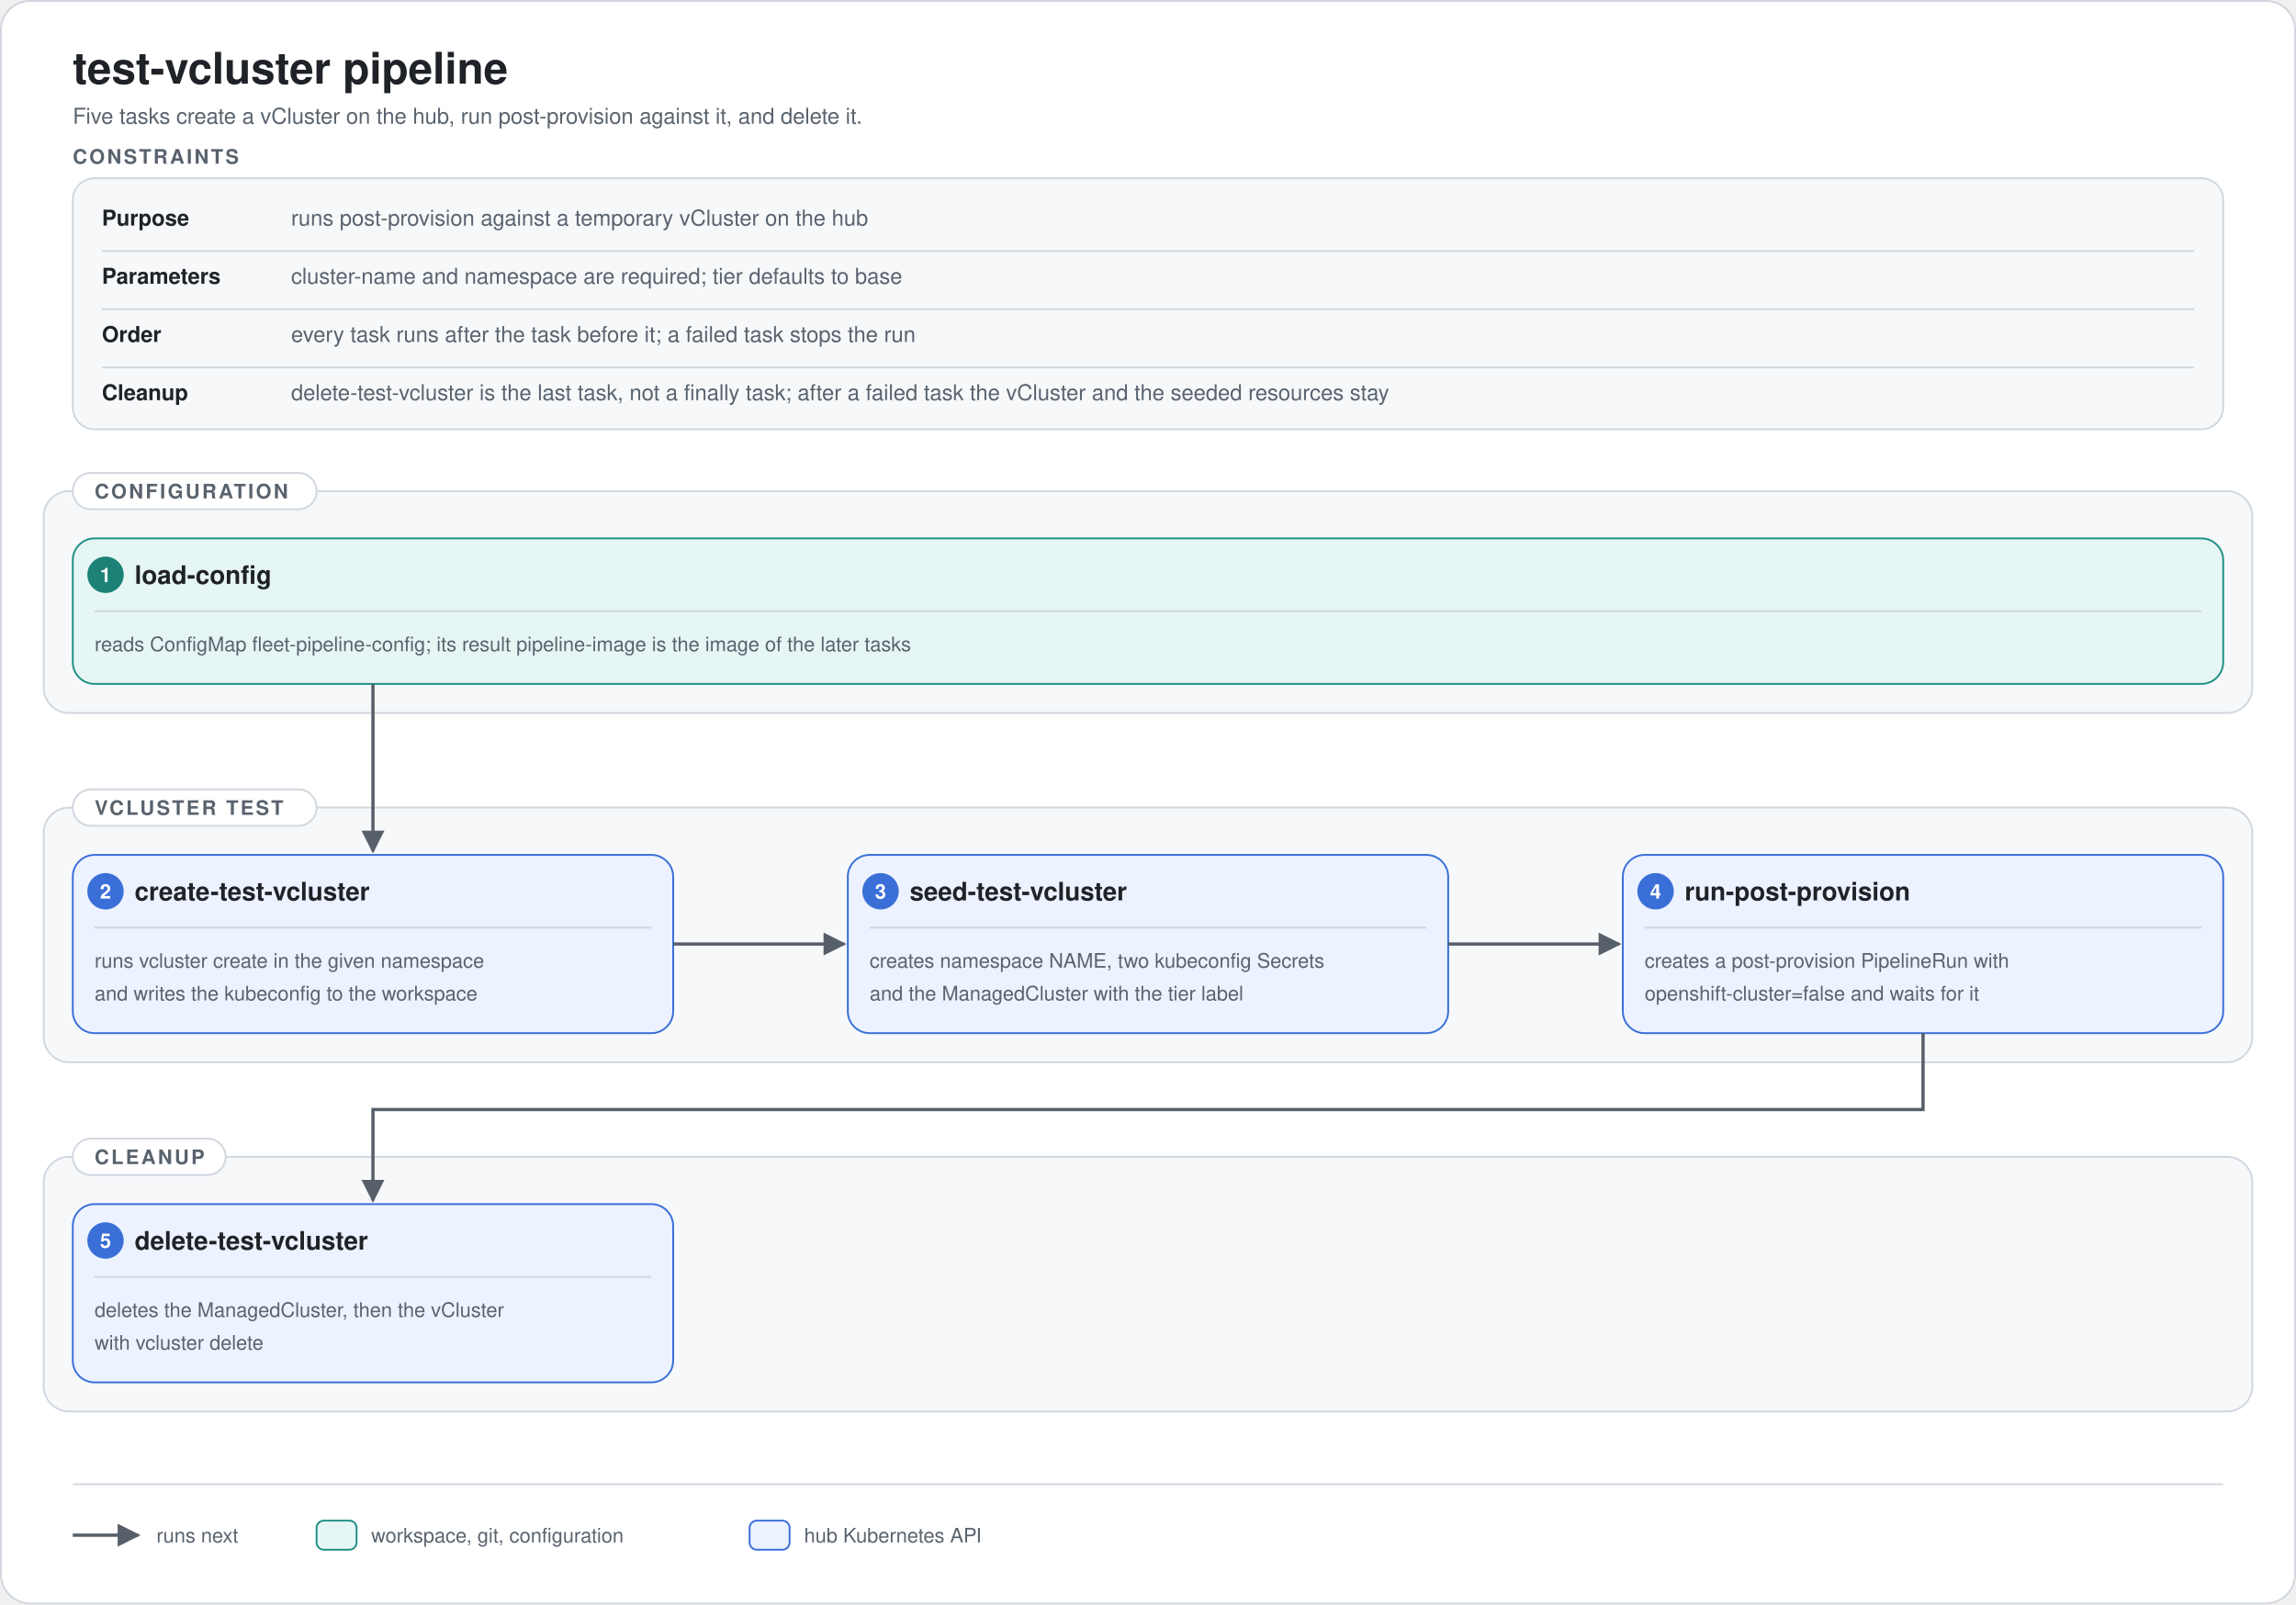
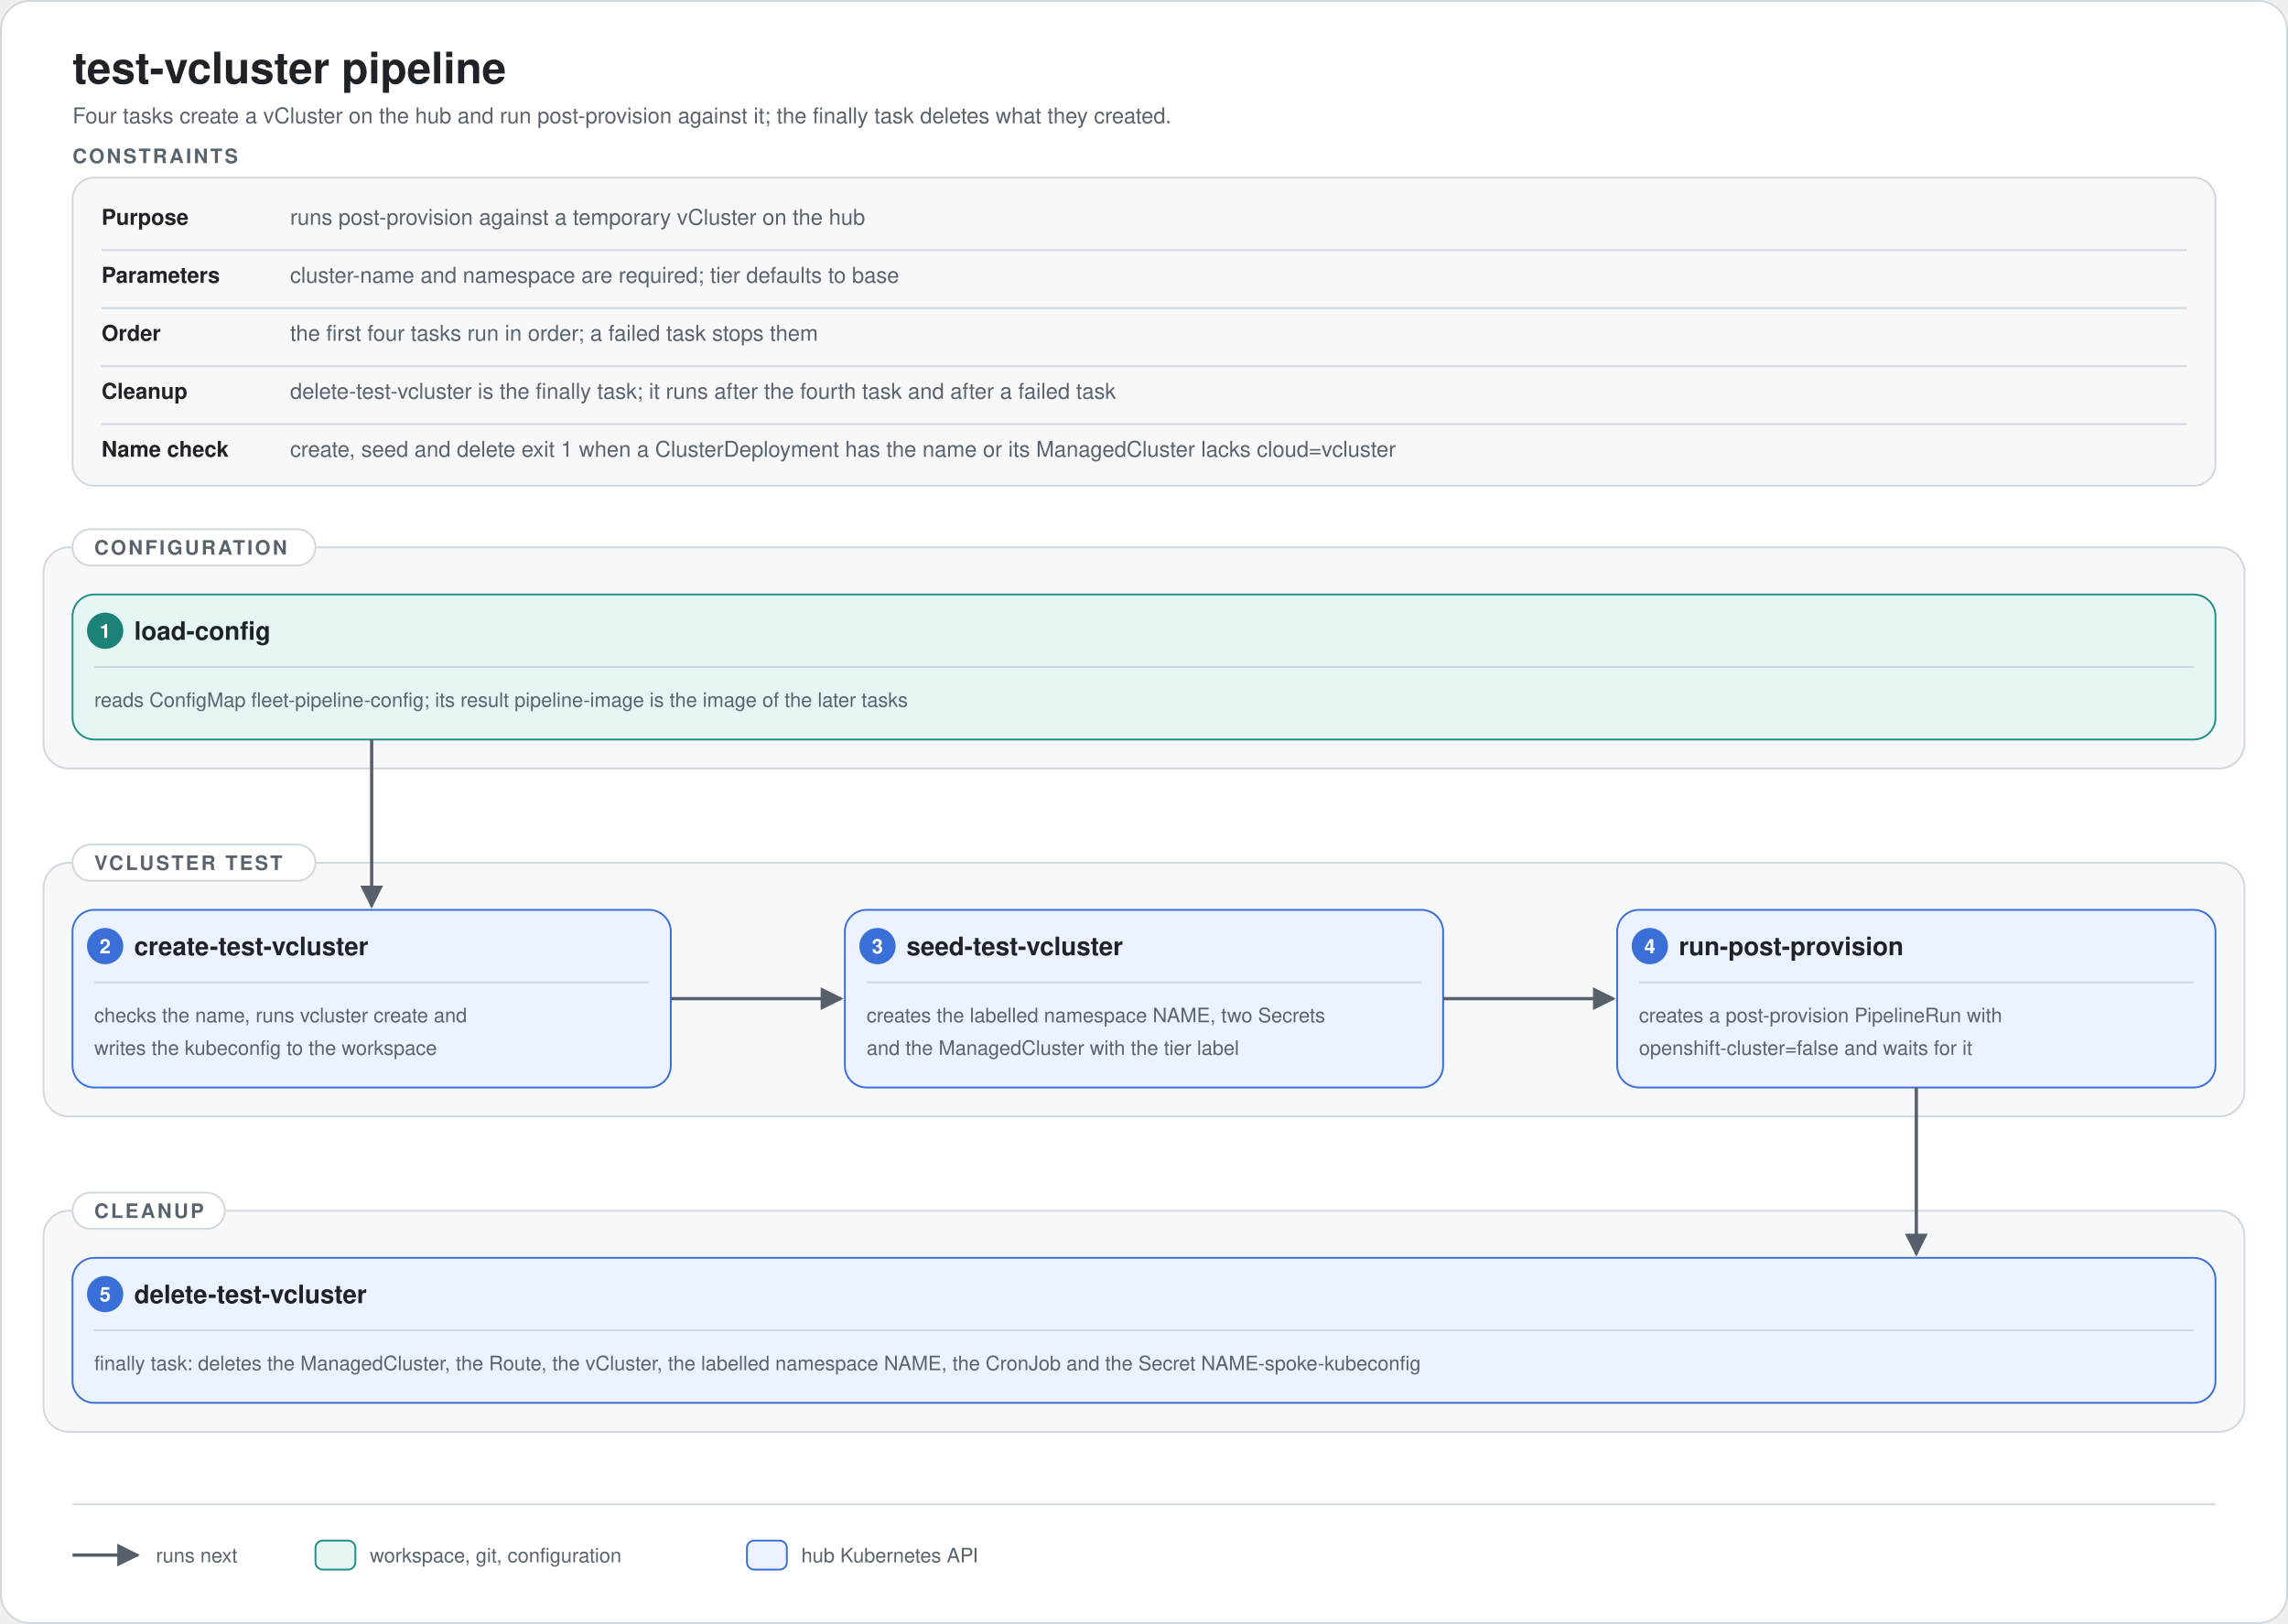
- <svg xmlns="http://www.w3.org/2000/svg" viewBox="0 0 1262 882" width="1262" height="882" role="img" aria-labelledby="title desc">
+ <svg xmlns="http://www.w3.org/2000/svg" viewBox="0 0 1262 896" width="1262" height="896" role="img" aria-labelledby="title desc">
  <style>
    .bg { fill: #ffffff; stroke: #d0d7de; }
    .frame { fill: #f6f8fa; stroke: #d0d7de; }
    .t { fill: #1f2328; font-family: -apple-system, BlinkMacSystemFont, "Segoe UI", Helvetica, Arial, sans-serif; }
    .m { fill: #59636e; font-family: -apple-system, BlinkMacSystemFont, "Segoe UI", Helvetica, Arial, sans-serif; }
    .c { fill: #1f2328; font-family: ui-monospace, SFMono-Regular, Menlo, Consolas, monospace; }
    .h1 { font-size: 24px; font-weight: 700; }
    .h2 { font-size: 14px; font-weight: 650; }
    .lbl { font-size: 11px; font-weight: 700; letter-spacing: 1.2px; }
    .b { font-size: 12px; }
    .s { font-size: 11px; }
    .k { font-weight: 650; }

    .src  { fill: #e6f6f4; stroke: #1f8f84; }
    .gate { fill: #fff4e0; stroke: #c27c0e; }
    .core { fill: #ecf2ff; stroke: #3b6fd8; }
    .out  { fill: #f3ecff; stroke: #7a4fd6; }
    .store{ fill: #eaf7ec; stroke: #2e8b46; }
    .deny { fill: #fdecec; stroke: #d1242f; }
    .user { fill: #f6f8fa; stroke: #6e7781; }

    /* badge fills are darker than card strokes so the white digit reaches 4.5:1 */
    .badge-src  { fill: #1c8278; }
    .badge-gate { fill: #a3680c; }
    .badge-core { fill: #3b6fd8; }
    .badge-out  { fill: #7a4fd6; }
    .badge-store{ fill: #2c8543; }
    .badge-t    { fill: #ffffff; font-family: -apple-system, BlinkMacSystemFont, "Segoe UI", Helvetica, Arial, sans-serif; font-size: 11px; font-weight: 700; }

    .flow  { stroke: #57606a; stroke-width: 1.8; fill: none; }
    .ctl   { stroke: #6e7781; stroke-width: 1.5; fill: none; stroke-dasharray: 5 4; }
    .link  { stroke: #6e7781; stroke-width: 1.6; fill: none; }
    .rule  { stroke: #d0d7de; stroke-width: 1; }
    .ah-flow { fill: #57606a; }
    .ah-ctl  { fill: #6e7781; }
    .x { stroke: #d1242f; stroke-width: 2; }

    @media (prefers-color-scheme: dark) {
      .bg { fill: #0d1117; stroke: #30363d; }
      .frame { fill: #151b23; stroke: #30363d; }
      .t, .c { fill: #e6edf3; }
      .m { fill: #9198a1; }
      .src  { fill: #0f2a28; stroke: #3fb8a9; }
      .gate { fill: #2e2310; stroke: #e3a33b; }
      .core { fill: #14213d; stroke: #6d9bff; }
      .out  { fill: #251a40; stroke: #a888ff; }
      .store{ fill: #112a19; stroke: #4cc06a; }
      .deny { fill: #3a1417; stroke: #ff6b6b; }
      .user { fill: #161b22; stroke: #6e7681; }
      .badge-src  { fill: #3fb8a9; }
      .badge-gate { fill: #e3a33b; }
      .badge-core { fill: #6d9bff; }
      .badge-out  { fill: #a888ff; }
      .badge-store{ fill: #4cc06a; }
      .badge-t    { fill: #0d1117; }
      .flow  { stroke: #8b949e; }
      .ctl   { stroke: #768390; }
      .link  { stroke: #768390; }
      .rule  { stroke: #30363d; }
      .ah-flow { fill: #8b949e; }
      .ah-ctl  { fill: #768390; }
      .x { stroke: #ff6b6b; }
    }
  </style>
  <defs>
    <marker id="a-flow" viewBox="0 0 10 10" refX="9" refY="5" markerWidth="7" markerHeight="7" orient="auto-start-reverse">
      <path class="ah-flow" d="M0 0 L10 5 L0 10 z" />
    </marker>
    <marker id="a-ctl" viewBox="0 0 10 10" refX="9" refY="5" markerWidth="6" markerHeight="6" orient="auto-start-reverse">
      <path class="ah-ctl" d="M0 0 L10 5 L0 10 z" />
    </marker>
  </defs>
-   <rect class="bg" x="0.5" y="0.5" width="1261" height="881" rx="16" />
+   <rect class="bg" x="0.5" y="0.5" width="1261" height="895" rx="16" />
  <text class="t h1" x="40" y="46">test-vcluster pipeline</text>
-   <text class="m b" x="40" y="68">Five tasks create a vCluster on the hub, run post-provision against it, and delete it.</text>
+   <text class="m b" x="40" y="68">Four tasks create a vCluster on the hub and run post-provision against it; the finally task deletes what they created.</text>
  <text class="m lbl" x="40" y="90">CONSTRAINTS</text>
-   <rect class="frame" x="40" y="98" width="1182" height="138" rx="12" />
+   <rect class="frame" x="40" y="98" width="1182" height="170" rx="12" />
  <text class="t b k" x="56" y="124">Purpose</text>
  <text class="m b" x="160" y="124">runs post-provision against a temporary vCluster on the hub</text>
  <line class="rule" x1="56" y1="138" x2="1206" y2="138" />
  <text class="t b k" x="56" y="156">Parameters</text>
  <text class="m b" x="160" y="156">cluster-name and namespace are required; tier defaults to base</text>
  <line class="rule" x1="56" y1="170" x2="1206" y2="170" />
  <text class="t b k" x="56" y="188">Order</text>
-   <text class="m b" x="160" y="188">every task runs after the task before it; a failed task stops the run</text>
+   <text class="m b" x="160" y="188">the first four tasks run in order; a failed task stops them</text>
  <line class="rule" x1="56" y1="202" x2="1206" y2="202" />
  <text class="t b k" x="56" y="220">Cleanup</text>
-   <text class="m b" x="160" y="220">delete-test-vcluster is the last task, not a finally task; after a failed task the vCluster and the seeded resources stay</text>
-   <rect class="frame" x="24" y="270" width="1214" height="122" rx="14" />
-   <rect class="bg" x="40" y="260" width="134" height="20" rx="10" />
-   <text class="m lbl" x="52" y="274">CONFIGURATION</text>
-   <rect class="frame" x="24" y="444" width="1214" height="140" rx="14" />
-   <rect class="bg" x="40" y="434" width="134" height="20" rx="10" />
-   <text class="m lbl" x="52" y="448">VCLUSTER TEST</text>
-   <rect class="frame" x="24" y="636" width="1214" height="140" rx="14" />
-   <rect class="bg" x="40" y="626" width="84" height="20" rx="10" />
-   <text class="m lbl" x="52" y="640">CLEANUP</text>
-   <rect class="src" x="40" y="296" width="1182" height="80" rx="12" />
-   <circle class="badge-src" cx="58" cy="316" r="10" />
-   <text class="badge-t" x="58" y="320" text-anchor="middle">1</text>
-   <text class="t h2" x="74" y="321">load-config</text>
-   <line class="rule" x1="52" y1="336" x2="1210" y2="336" />
-   <text class="m s" x="52" y="358">reads ConfigMap fleet-pipeline-config; its result pipeline-image is the image of the later tasks</text>
-   <rect class="core" x="40" y="470" width="330" height="98" rx="12" />
-   <circle class="badge-core" cx="58" cy="490" r="10" />
-   <text class="badge-t" x="58" y="494" text-anchor="middle">2</text>
-   <text class="t h2" x="74" y="495">create-test-vcluster</text>
-   <line class="rule" x1="52" y1="510" x2="358" y2="510" />
-   <text class="m s" x="52" y="532">runs vcluster create in the given namespace</text>
-   <text class="m s" x="52" y="550">and writes the kubeconfig to the workspace</text>
-   <rect class="core" x="466" y="470" width="330" height="98" rx="12" />
-   <circle class="badge-core" cx="484" cy="490" r="10" />
-   <text class="badge-t" x="484" y="494" text-anchor="middle">3</text>
-   <text class="t h2" x="500" y="495">seed-test-vcluster</text>
-   <line class="rule" x1="478" y1="510" x2="784" y2="510" />
-   <text class="m s" x="478" y="532">creates namespace NAME, two kubeconfig Secrets</text>
-   <text class="m s" x="478" y="550">and the ManagedCluster with the tier label</text>
-   <rect class="core" x="892" y="470" width="330" height="98" rx="12" />
-   <circle class="badge-core" cx="910" cy="490" r="10" />
-   <text class="badge-t" x="910" y="494" text-anchor="middle">4</text>
-   <text class="t h2" x="926" y="495">run-post-provision</text>
-   <line class="rule" x1="904" y1="510" x2="1210" y2="510" />
-   <text class="m s" x="904" y="532">creates a post-provision PipelineRun with</text>
-   <text class="m s" x="904" y="550">openshift-cluster=false and waits for it</text>
-   <rect class="core" x="40" y="662" width="330" height="98" rx="12" />
-   <circle class="badge-core" cx="58" cy="682" r="10" />
-   <text class="badge-t" x="58" y="686" text-anchor="middle">5</text>
-   <text class="t h2" x="74" y="687">delete-test-vcluster</text>
-   <line class="rule" x1="52" y1="702" x2="358" y2="702" />
-   <text class="m s" x="52" y="724">deletes the ManagedCluster, then the vCluster</text>
-   <text class="m s" x="52" y="742">with vcluster delete</text>
-   <path class="flow" d="M205 376 V468" marker-end="url(#a-flow)" />
-   <path class="flow" d="M370 519 H464" marker-end="url(#a-flow)" />
-   <path class="flow" d="M796 519 H890" marker-end="url(#a-flow)" />
-   <path class="flow" d="M1057 568 V610 H205 V660" marker-end="url(#a-flow)" />
-   <line class="rule" x1="40" y1="816" x2="1222" y2="816" />
-   <path class="flow" d="M40 844 H76" marker-end="url(#a-flow)" />
-   <text class="m s" x="86" y="848">runs next</text>
-   <rect class="src" x="174" y="836" width="22" height="16" rx="4" />
-   <text class="m s" x="204" y="848">workspace, git, configuration</text>
-   <rect class="core" x="412" y="836" width="22" height="16" rx="4" />
-   <text class="m s" x="442" y="848">hub Kubernetes API</text>
+   <text class="m b" x="160" y="220">delete-test-vcluster is the finally task; it runs after the fourth task and after a failed task</text>
+   <line class="rule" x1="56" y1="234" x2="1206" y2="234" />
+   <text class="t b k" x="56" y="252">Name check</text>
+   <text class="m b" x="160" y="252">create, seed and delete exit 1 when a ClusterDeployment has the name or its ManagedCluster lacks cloud=vcluster</text>
+   <rect class="frame" x="24" y="302" width="1214" height="122" rx="14" />
+   <rect class="bg" x="40" y="292" width="134" height="20" rx="10" />
+   <text class="m lbl" x="52" y="306">CONFIGURATION</text>
+   <rect class="frame" x="24" y="476" width="1214" height="140" rx="14" />
+   <rect class="bg" x="40" y="466" width="134" height="20" rx="10" />
+   <text class="m lbl" x="52" y="480">VCLUSTER TEST</text>
+   <rect class="frame" x="24" y="668" width="1214" height="122" rx="14" />
+   <rect class="bg" x="40" y="658" width="84" height="20" rx="10" />
+   <text class="m lbl" x="52" y="672">CLEANUP</text>
+   <rect class="src" x="40" y="328" width="1182" height="80" rx="12" />
+   <circle class="badge-src" cx="58" cy="348" r="10" />
+   <text class="badge-t" x="58" y="352" text-anchor="middle">1</text>
+   <text class="t h2" x="74" y="353">load-config</text>
+   <line class="rule" x1="52" y1="368" x2="1210" y2="368" />
+   <text class="m s" x="52" y="390">reads ConfigMap fleet-pipeline-config; its result pipeline-image is the image of the later tasks</text>
+   <rect class="core" x="40" y="502" width="330" height="98" rx="12" />
+   <circle class="badge-core" cx="58" cy="522" r="10" />
+   <text class="badge-t" x="58" y="526" text-anchor="middle">2</text>
+   <text class="t h2" x="74" y="527">create-test-vcluster</text>
+   <line class="rule" x1="52" y1="542" x2="358" y2="542" />
+   <text class="m s" x="52" y="564">checks the name, runs vcluster create and</text>
+   <text class="m s" x="52" y="582">writes the kubeconfig to the workspace</text>
+   <rect class="core" x="466" y="502" width="330" height="98" rx="12" />
+   <circle class="badge-core" cx="484" cy="522" r="10" />
+   <text class="badge-t" x="484" y="526" text-anchor="middle">3</text>
+   <text class="t h2" x="500" y="527">seed-test-vcluster</text>
+   <line class="rule" x1="478" y1="542" x2="784" y2="542" />
+   <text class="m s" x="478" y="564">creates the labelled namespace NAME, two Secrets</text>
+   <text class="m s" x="478" y="582">and the ManagedCluster with the tier label</text>
+   <rect class="core" x="892" y="502" width="330" height="98" rx="12" />
+   <circle class="badge-core" cx="910" cy="522" r="10" />
+   <text class="badge-t" x="910" y="526" text-anchor="middle">4</text>
+   <text class="t h2" x="926" y="527">run-post-provision</text>
+   <line class="rule" x1="904" y1="542" x2="1210" y2="542" />
+   <text class="m s" x="904" y="564">creates a post-provision PipelineRun with</text>
+   <text class="m s" x="904" y="582">openshift-cluster=false and waits for it</text>
+   <rect class="core" x="40" y="694" width="1182" height="80" rx="12" />
+   <circle class="badge-core" cx="58" cy="714" r="10" />
+   <text class="badge-t" x="58" y="718" text-anchor="middle">5</text>
+   <text class="t h2" x="74" y="719">delete-test-vcluster</text>
+   <line class="rule" x1="52" y1="734" x2="1210" y2="734" />
+   <text class="m s" x="52" y="756">finally task: deletes the ManagedCluster, the Route, the vCluster, the labelled namespace NAME, the CronJob and the Secret NAME-spoke-kubeconfig</text>
+   <path class="flow" d="M205 408 V500" marker-end="url(#a-flow)" />
+   <path class="flow" d="M370 551 H464" marker-end="url(#a-flow)" />
+   <path class="flow" d="M796 551 H890" marker-end="url(#a-flow)" />
+   <path class="flow" d="M1057 600 V692" marker-end="url(#a-flow)" />
+   <line class="rule" x1="40" y1="830" x2="1222" y2="830" />
+   <path class="flow" d="M40 858 H76" marker-end="url(#a-flow)" />
+   <text class="m s" x="86" y="862">runs next</text>
+   <rect class="src" x="174" y="850" width="22" height="16" rx="4" />
+   <text class="m s" x="204" y="862">workspace, git, configuration</text>
+   <rect class="core" x="412" y="850" width="22" height="16" rx="4" />
+   <text class="m s" x="442" y="862">hub Kubernetes API</text>
</svg>
